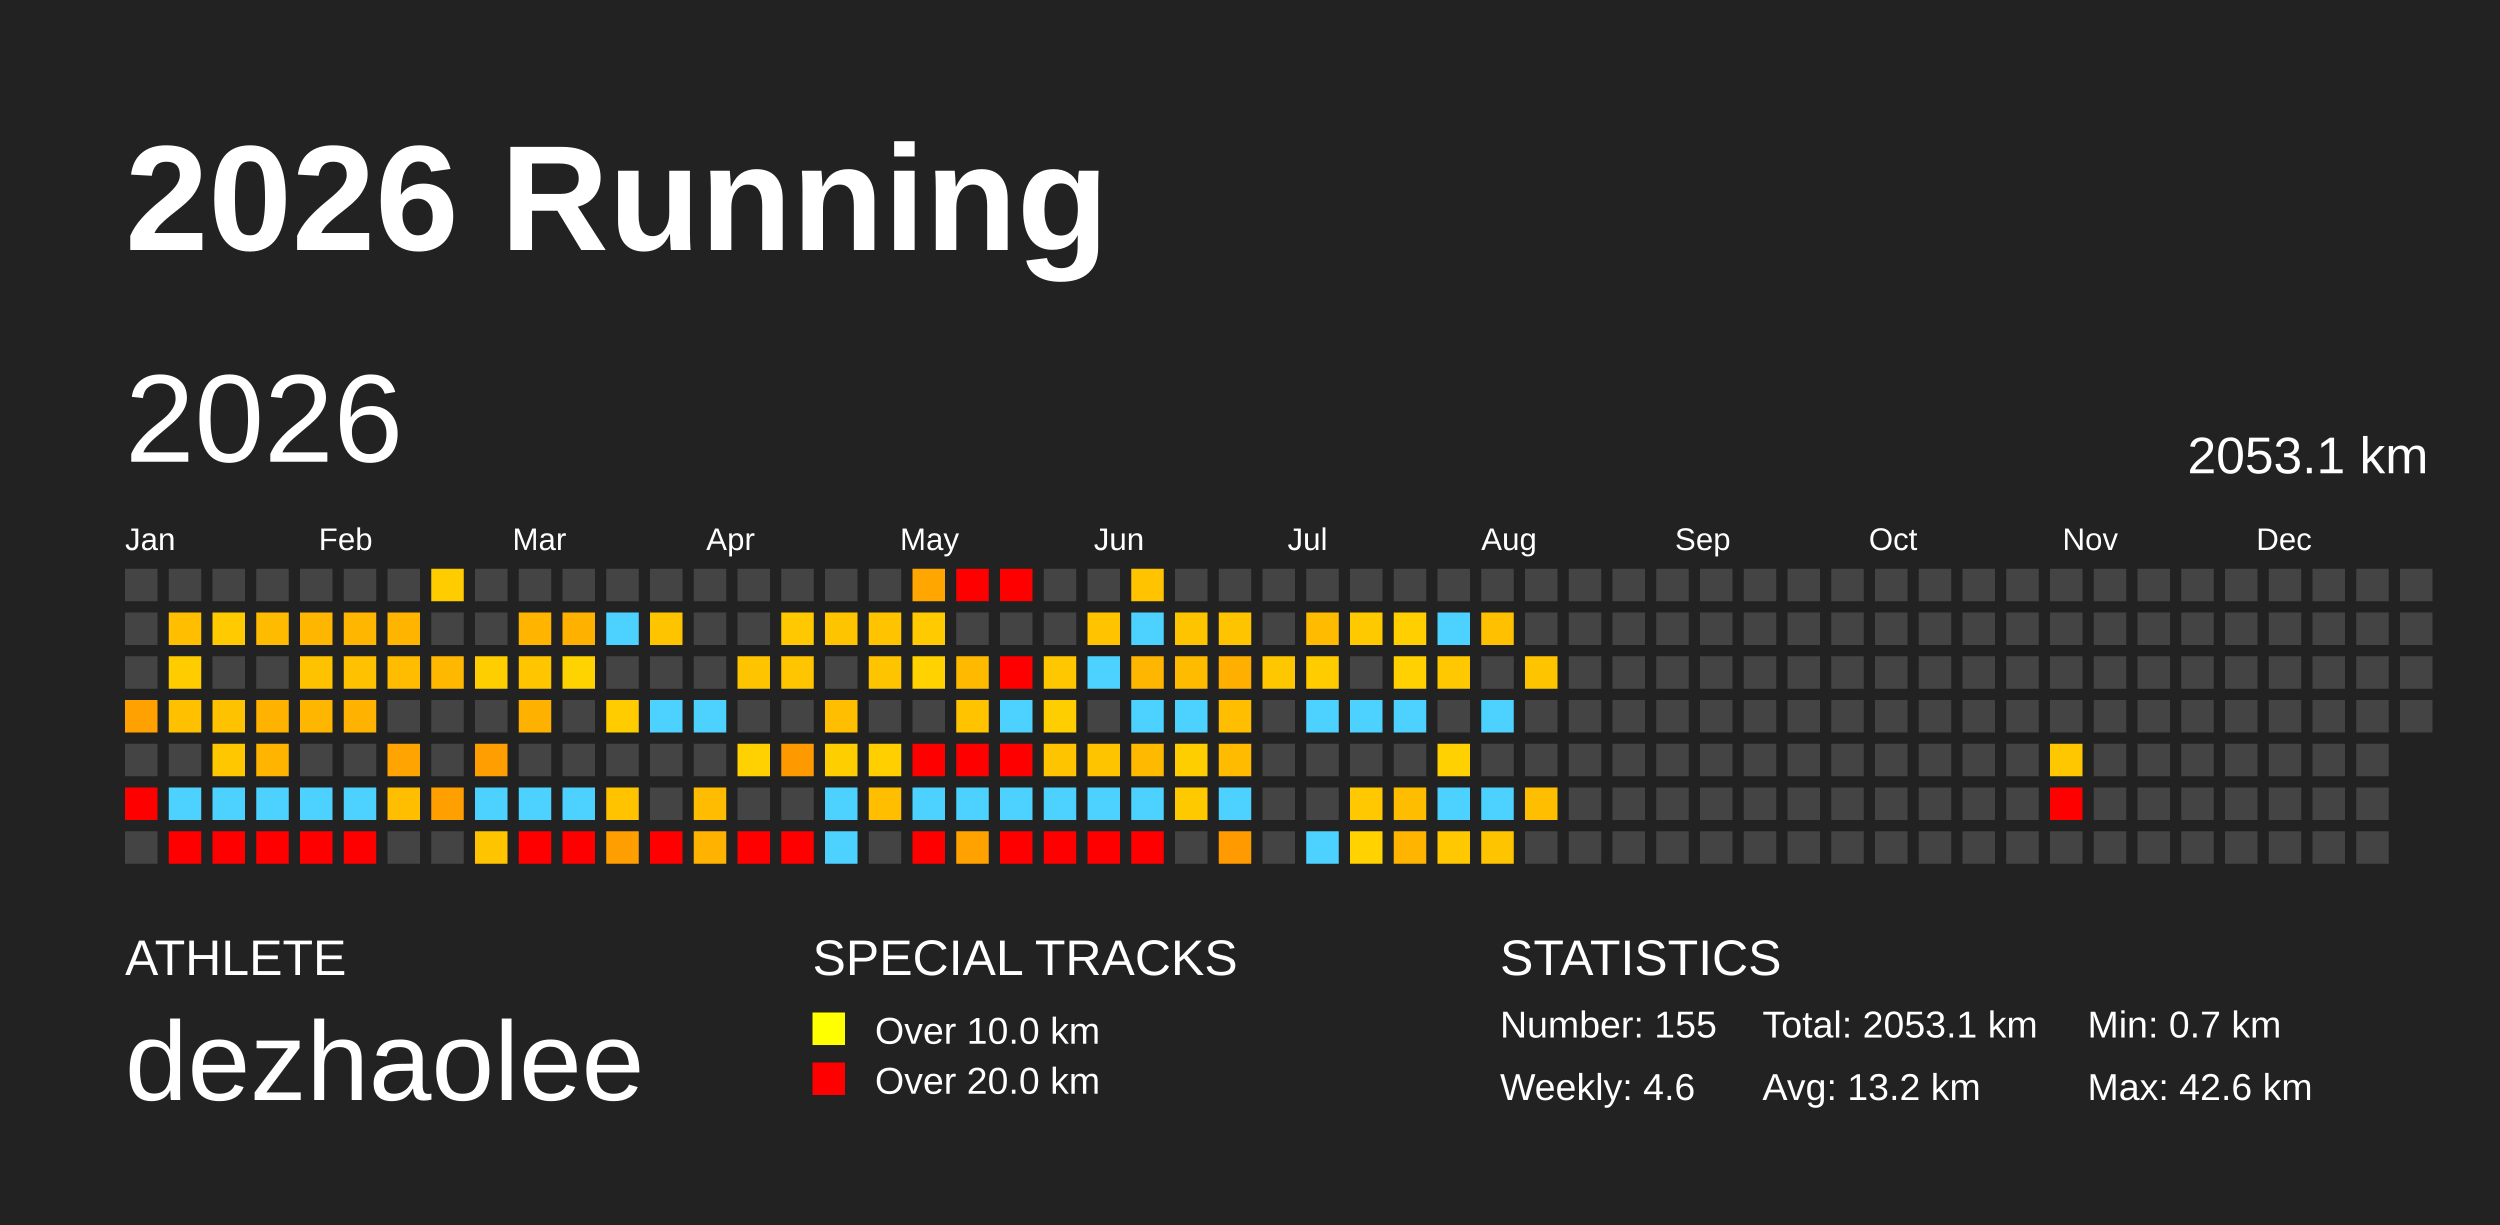
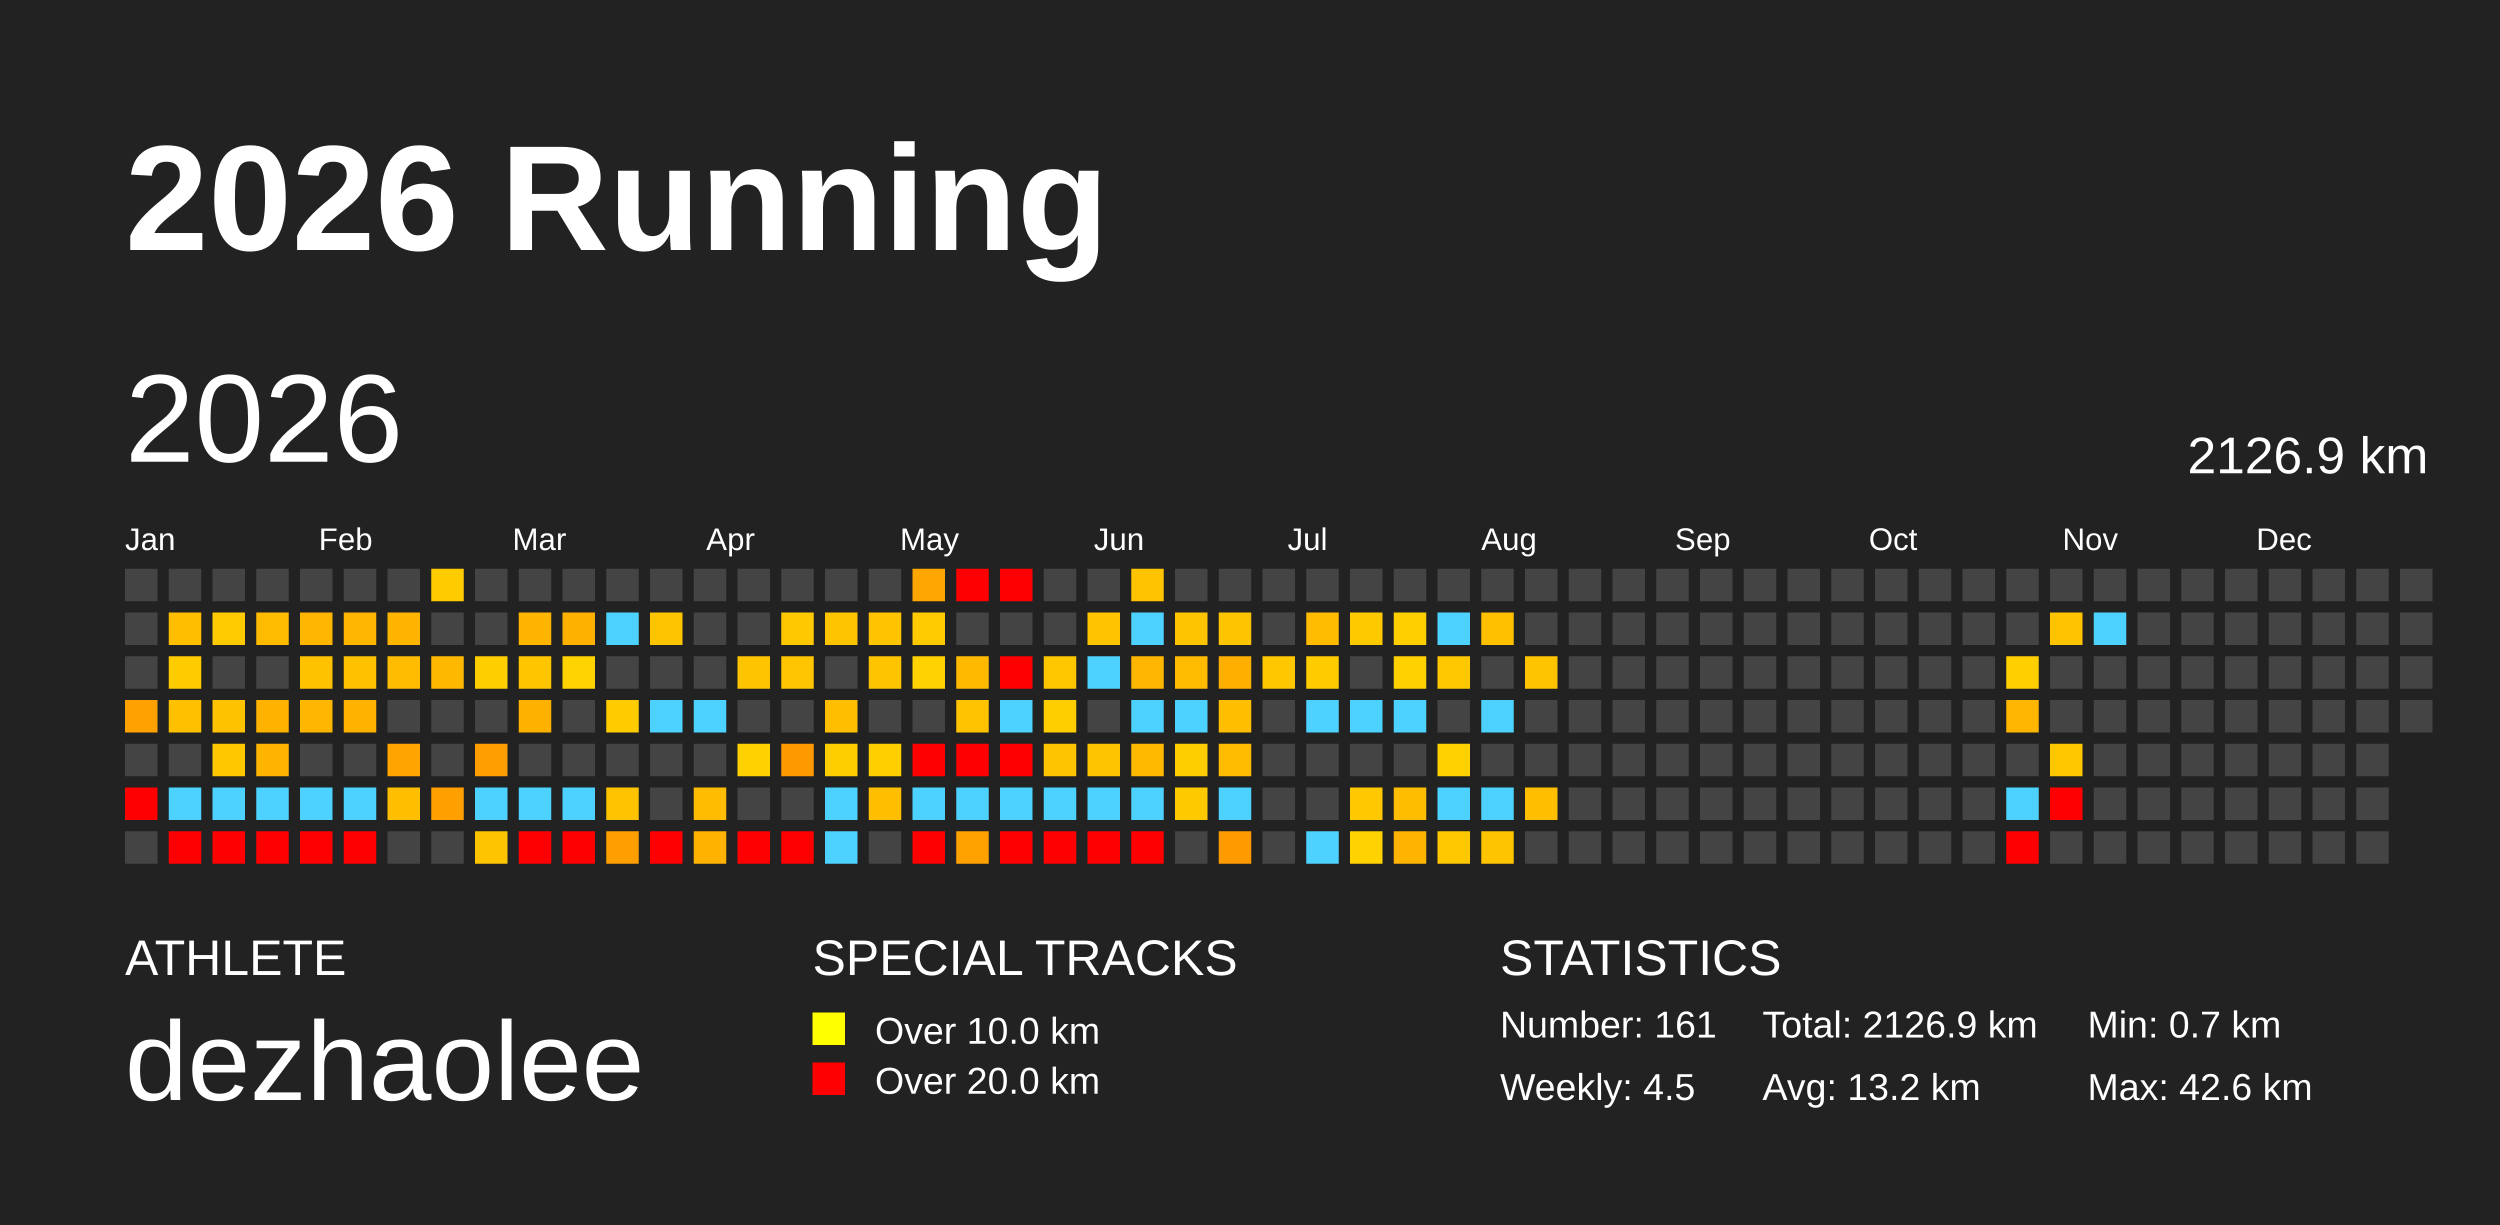
<svg xmlns="http://www.w3.org/2000/svg" baseProfile="full" height="98mm" version="1.1" viewBox="0,0,200,98" width="200mm">
  <defs />
  <rect fill="#222222" height="98" width="200" x="0" y="0" />
  <text fill="#FFFFFF" style="font-size:12px; font-family:Arial; font-weight:bold;" x="10" y="20">2026 Running</text>
  <text fill="#FFFFFF" style="font-size:4px; font-family:Arial" x="10" y="78">ATHLETE</text>
  <text fill="#FFFFFF" style="font-size:9px; font-family:Arial" x="10" y="88">dezhaolee</text>
  <text fill="#FFFFFF" style="font-size:4px; font-family:Arial" x="65" y="78">SPECIAL TRACKS</text>
  <rect fill="yellow" height="2.6" width="2.6" x="65" y="81" />
  <text fill="#FFFFFF" style="font-size:3px; font-family:Arial" x="70" y="83.5">Over 10.0 km</text>
  <rect fill="red" height="2.6" width="2.6" x="65" y="85" />
  <text fill="#FFFFFF" style="font-size:3px; font-family:Arial" x="70" y="87.5">Over 20.0 km</text>
  <text fill="#FFFFFF" style="font-size:4px; font-family:Arial" x="120" y="78">STATISTICS</text>
-   <text fill="#FFFFFF" style="font-size:3px; font-family:Arial" x="120" y="83">Number: 155</text>
-   <text fill="#FFFFFF" style="font-size:3px; font-family:Arial" x="120" y="88">Weekly: 4.6</text>
-   <text fill="#FFFFFF" style="font-size:3px; font-family:Arial" x="141" y="83">Total: 2053.1 km</text>
+   <text fill="#FFFFFF" style="font-size:3px; font-family:Arial" x="120" y="83">Number: 161</text>
+   <text fill="#FFFFFF" style="font-size:3px; font-family:Arial" x="120" y="88">Weekly: 4.5</text>
+   <text fill="#FFFFFF" style="font-size:3px; font-family:Arial" x="141" y="83">Total: 2126.9 km</text>
  <text fill="#FFFFFF" style="font-size:3px; font-family:Arial" x="141" y="88">Avg: 13.2 km</text>
  <text fill="#FFFFFF" style="font-size:3px; font-family:Arial" x="167" y="83">Min: 0.7 km</text>
  <text fill="#FFFFFF" style="font-size:3px; font-family:Arial" x="167" y="88">Max: 42.6 km</text>
  <text dominant-baseline="hanging" fill="#FFFFFF" style="font-size:10.0px; font-family:Arial;" x="10" y="30">2026</text>
-   <text dominant-baseline="hanging" fill="#FFFFFF" style="font-size:4.125px; font-family:Arial;" x="175" y="35">2053.1 km</text>
+   <text dominant-baseline="hanging" fill="#FFFFFF" style="font-size:4.125px; font-family:Arial;" x="175" y="35">2126.9 km</text>
  <text fill="#FFFFFF" style="font-size:2.5px; font-family:Arial" x="10.0" y="44">Jan</text>
  <text fill="#FFFFFF" style="font-size:2.5px; font-family:Arial" x="25.5" y="44">Feb</text>
  <text fill="#FFFFFF" style="font-size:2.5px; font-family:Arial" x="41.0" y="44">Mar</text>
  <text fill="#FFFFFF" style="font-size:2.5px; font-family:Arial" x="56.5" y="44">Apr</text>
  <text fill="#FFFFFF" style="font-size:2.5px; font-family:Arial" x="72.0" y="44">May</text>
  <text fill="#FFFFFF" style="font-size:2.5px; font-family:Arial" x="87.5" y="44">Jun</text>
  <text fill="#FFFFFF" style="font-size:2.5px; font-family:Arial" x="103.0" y="44">Jul</text>
  <text fill="#FFFFFF" style="font-size:2.5px; font-family:Arial" x="118.5" y="44">Aug</text>
  <text fill="#FFFFFF" style="font-size:2.5px; font-family:Arial" x="134.0" y="44">Sep</text>
  <text fill="#FFFFFF" style="font-size:2.5px; font-family:Arial" x="149.5" y="44">Oct</text>
  <text fill="#FFFFFF" style="font-size:2.5px; font-family:Arial" x="165.0" y="44">Nov</text>
  <text fill="#FFFFFF" style="font-size:2.5px; font-family:Arial" x="180.5" y="44">Dec</text>
  <rect fill="#444444" height="2.6" width="2.6" x="10.0" y="45.5" />
  <rect fill="#444444" height="2.6" width="2.6" x="10.0" y="49.0" />
  <rect fill="#444444" height="2.6" width="2.6" x="10.0" y="52.5" />
  <rect fill="#ffa100" height="2.6" width="2.6" x="10.0" y="56.0" />
  <rect fill="#444444" height="2.6" width="2.6" x="10.0" y="59.5" />
  <rect fill="red" height="2.6" width="2.6" x="10.0" y="63.0" />
  <rect fill="#444444" height="2.6" width="2.6" x="10.0" y="66.5" />
  <rect fill="#444444" height="2.6" width="2.6" x="13.5" y="45.5" />
  <rect fill="#ffbe00" height="2.6" width="2.6" x="13.5" y="49.0" />
  <rect fill="#ffcc00" height="2.6" width="2.6" x="13.5" y="52.5" />
  <rect fill="#ffc000" height="2.6" width="2.6" x="13.5" y="56.0" />
  <rect fill="#444444" height="2.6" width="2.6" x="13.5" y="59.5" />
  <rect fill="#4dd2ff" height="2.6" width="2.6" x="13.5" y="63.0" />
  <rect fill="red" height="2.6" width="2.6" x="13.5" y="66.5" />
  <rect fill="#444444" height="2.6" width="2.6" x="17.0" y="45.5" />
  <rect fill="#ffcb00" height="2.6" width="2.6" x="17.0" y="49.0" />
  <rect fill="#444444" height="2.6" width="2.6" x="17.0" y="52.5" />
  <rect fill="#ffc200" height="2.6" width="2.6" x="17.0" y="56.0" />
  <rect fill="#ffc700" height="2.6" width="2.6" x="17.0" y="59.5" />
  <rect fill="#4dd2ff" height="2.6" width="2.6" x="17.0" y="63.0" />
  <rect fill="red" height="2.6" width="2.6" x="17.0" y="66.5" />
  <rect fill="#444444" height="2.6" width="2.6" x="20.5" y="45.5" />
  <rect fill="#ffbb00" height="2.6" width="2.6" x="20.5" y="49.0" />
  <rect fill="#444444" height="2.6" width="2.6" x="20.5" y="52.5" />
  <rect fill="#ffb200" height="2.6" width="2.6" x="20.5" y="56.0" />
  <rect fill="#ffb500" height="2.6" width="2.6" x="20.5" y="59.5" />
  <rect fill="#4dd2ff" height="2.6" width="2.6" x="20.5" y="63.0" />
  <rect fill="red" height="2.6" width="2.6" x="20.5" y="66.5" />
  <rect fill="#444444" height="2.6" width="2.6" x="24.0" y="45.5" />
  <rect fill="#ffb600" height="2.6" width="2.6" x="24.0" y="49.0" />
  <rect fill="#ffc200" height="2.6" width="2.6" x="24.0" y="52.5" />
  <rect fill="#ffb600" height="2.6" width="2.6" x="24.0" y="56.0" />
  <rect fill="#444444" height="2.6" width="2.6" x="24.0" y="59.5" />
  <rect fill="#4dd2ff" height="2.6" width="2.6" x="24.0" y="63.0" />
  <rect fill="red" height="2.6" width="2.6" x="24.0" y="66.5" />
  <rect fill="#444444" height="2.6" width="2.6" x="27.5" y="45.5" />
  <rect fill="#ffb600" height="2.6" width="2.6" x="27.5" y="49.0" />
  <rect fill="#ffc100" height="2.6" width="2.6" x="27.5" y="52.5" />
  <rect fill="#ffb200" height="2.6" width="2.6" x="27.5" y="56.0" />
  <rect fill="#444444" height="2.6" width="2.6" x="27.5" y="59.5" />
  <rect fill="#4dd2ff" height="2.6" width="2.6" x="27.5" y="63.0" />
  <rect fill="red" height="2.6" width="2.6" x="27.5" y="66.5" />
  <rect fill="#444444" height="2.6" width="2.6" x="31.0" y="45.5" />
  <rect fill="#ffb500" height="2.6" width="2.6" x="31.0" y="49.0" />
  <rect fill="#ffbc00" height="2.6" width="2.6" x="31.0" y="52.5" />
  <rect fill="#444444" height="2.6" width="2.6" x="31.0" y="56.0" />
  <rect fill="#ffa400" height="2.6" width="2.6" x="31.0" y="59.5" />
  <rect fill="#ffbe00" height="2.6" width="2.6" x="31.0" y="63.0" />
  <rect fill="#444444" height="2.6" width="2.6" x="31.0" y="66.5" />
  <rect fill="#ffcc00" height="2.6" width="2.6" x="34.5" y="45.5" />
  <rect fill="#444444" height="2.6" width="2.6" x="34.5" y="49.0" />
  <rect fill="#ffb800" height="2.6" width="2.6" x="34.5" y="52.5" />
  <rect fill="#444444" height="2.6" width="2.6" x="34.5" y="56.0" />
  <rect fill="#444444" height="2.6" width="2.6" x="34.5" y="59.5" />
  <rect fill="#ff9f00" height="2.6" width="2.6" x="34.5" y="63.0" />
  <rect fill="#444444" height="2.6" width="2.6" x="34.5" y="66.5" />
  <rect fill="#444444" height="2.6" width="2.6" x="38.0" y="45.5" />
  <rect fill="#444444" height="2.6" width="2.6" x="38.0" y="49.0" />
  <rect fill="#ffce00" height="2.6" width="2.6" x="38.0" y="52.5" />
  <rect fill="#444444" height="2.6" width="2.6" x="38.0" y="56.0" />
  <rect fill="#ff9e00" height="2.6" width="2.6" x="38.0" y="59.5" />
  <rect fill="#4dd2ff" height="2.6" width="2.6" x="38.0" y="63.0" />
  <rect fill="#ffc400" height="2.6" width="2.6" x="38.0" y="66.5" />
  <rect fill="#444444" height="2.6" width="2.6" x="41.5" y="45.5" />
  <rect fill="#ffb500" height="2.6" width="2.6" x="41.5" y="49.0" />
  <rect fill="#ffc600" height="2.6" width="2.6" x="41.5" y="52.5" />
  <rect fill="#ffb100" height="2.6" width="2.6" x="41.5" y="56.0" />
  <rect fill="#444444" height="2.6" width="2.6" x="41.5" y="59.5" />
  <rect fill="#4dd2ff" height="2.6" width="2.6" x="41.5" y="63.0" />
  <rect fill="red" height="2.6" width="2.6" x="41.5" y="66.5" />
  <rect fill="#444444" height="2.6" width="2.6" x="45.0" y="45.5" />
  <rect fill="#ffb100" height="2.6" width="2.6" x="45.0" y="49.0" />
  <rect fill="#ffd300" height="2.6" width="2.6" x="45.0" y="52.5" />
  <rect fill="#444444" height="2.6" width="2.6" x="45.0" y="56.0" />
  <rect fill="#444444" height="2.6" width="2.6" x="45.0" y="59.5" />
  <rect fill="#4dd2ff" height="2.6" width="2.6" x="45.0" y="63.0" />
  <rect fill="red" height="2.6" width="2.6" x="45.0" y="66.5" />
  <rect fill="#444444" height="2.6" width="2.6" x="48.5" y="45.5" />
  <rect fill="#4dd2ff" height="2.6" width="2.6" x="48.5" y="49.0" />
  <rect fill="#444444" height="2.6" width="2.6" x="48.5" y="52.5" />
  <rect fill="#ffcc00" height="2.6" width="2.6" x="48.5" y="56.0" />
  <rect fill="#444444" height="2.6" width="2.6" x="48.5" y="59.5" />
  <rect fill="#ffc300" height="2.6" width="2.6" x="48.5" y="63.0" />
  <rect fill="#ff9e00" height="2.6" width="2.6" x="48.5" y="66.5" />
  <rect fill="#444444" height="2.6" width="2.6" x="52.0" y="45.5" />
  <rect fill="#ffc400" height="2.6" width="2.6" x="52.0" y="49.0" />
  <rect fill="#444444" height="2.6" width="2.6" x="52.0" y="52.5" />
  <rect fill="#4dd2ff" height="2.6" width="2.6" x="52.0" y="56.0" />
  <rect fill="#444444" height="2.6" width="2.6" x="52.0" y="59.5" />
  <rect fill="#444444" height="2.6" width="2.6" x="52.0" y="63.0" />
  <rect fill="red" height="2.6" width="2.6" x="52.0" y="66.5" />
  <rect fill="#444444" height="2.6" width="2.6" x="55.5" y="45.5" />
  <rect fill="#444444" height="2.6" width="2.6" x="55.5" y="49.0" />
  <rect fill="#444444" height="2.6" width="2.6" x="55.5" y="52.5" />
  <rect fill="#4dd2ff" height="2.6" width="2.6" x="55.5" y="56.0" />
  <rect fill="#444444" height="2.6" width="2.6" x="55.5" y="59.5" />
  <rect fill="#ffbc00" height="2.6" width="2.6" x="55.5" y="63.0" />
  <rect fill="#ffb200" height="2.6" width="2.6" x="55.5" y="66.5" />
  <rect fill="#444444" height="2.6" width="2.6" x="59.0" y="45.5" />
  <rect fill="#444444" height="2.6" width="2.6" x="59.0" y="49.0" />
  <rect fill="#ffc400" height="2.6" width="2.6" x="59.0" y="52.5" />
  <rect fill="#444444" height="2.6" width="2.6" x="59.0" y="56.0" />
  <rect fill="#ffd100" height="2.6" width="2.6" x="59.0" y="59.5" />
  <rect fill="#444444" height="2.6" width="2.6" x="59.0" y="63.0" />
  <rect fill="red" height="2.6" width="2.6" x="59.0" y="66.5" />
  <rect fill="#444444" height="2.6" width="2.6" x="62.5" y="45.5" />
  <rect fill="#ffc800" height="2.6" width="2.6" x="62.5" y="49.0" />
  <rect fill="#ffc500" height="2.6" width="2.6" x="62.5" y="52.5" />
  <rect fill="#444444" height="2.6" width="2.6" x="62.5" y="56.0" />
  <rect fill="#ff9900" height="2.6" width="2.6" x="62.5" y="59.5" />
  <rect fill="#444444" height="2.6" width="2.6" x="62.5" y="63.0" />
  <rect fill="red" height="2.6" width="2.6" x="62.5" y="66.5" />
  <rect fill="#444444" height="2.6" width="2.6" x="66.0" y="45.5" />
  <rect fill="#ffc400" height="2.6" width="2.6" x="66.0" y="49.0" />
  <rect fill="#444444" height="2.6" width="2.6" x="66.0" y="52.5" />
  <rect fill="#ffbf00" height="2.6" width="2.6" x="66.0" y="56.0" />
  <rect fill="#ffce00" height="2.6" width="2.6" x="66.0" y="59.5" />
  <rect fill="#4dd2ff" height="2.6" width="2.6" x="66.0" y="63.0" />
  <rect fill="#4dd2ff" height="2.6" width="2.6" x="66.0" y="66.5" />
  <rect fill="#444444" height="2.6" width="2.6" x="69.5" y="45.5" />
  <rect fill="#ffc300" height="2.6" width="2.6" x="69.5" y="49.0" />
  <rect fill="#ffc400" height="2.6" width="2.6" x="69.5" y="52.5" />
  <rect fill="#444444" height="2.6" width="2.6" x="69.5" y="56.0" />
  <rect fill="#ffcf00" height="2.6" width="2.6" x="69.5" y="59.5" />
  <rect fill="#ffbf00" height="2.6" width="2.6" x="69.5" y="63.0" />
  <rect fill="#444444" height="2.6" width="2.6" x="69.5" y="66.5" />
  <rect fill="#ffa600" height="2.6" width="2.6" x="73.0" y="45.5" />
  <rect fill="#ffca00" height="2.6" width="2.6" x="73.0" y="49.0" />
  <rect fill="#ffd200" height="2.6" width="2.6" x="73.0" y="52.5" />
  <rect fill="#444444" height="2.6" width="2.6" x="73.0" y="56.0" />
  <rect fill="red" height="2.6" width="2.6" x="73.0" y="59.5" />
  <rect fill="#4dd2ff" height="2.6" width="2.6" x="73.0" y="63.0" />
  <rect fill="red" height="2.6" width="2.6" x="73.0" y="66.5" />
  <rect fill="red" height="2.6" width="2.6" x="76.5" y="45.5" />
  <rect fill="#444444" height="2.6" width="2.6" x="76.5" y="49.0" />
  <rect fill="#ffba00" height="2.6" width="2.6" x="76.5" y="52.5" />
  <rect fill="#ffc300" height="2.6" width="2.6" x="76.5" y="56.0" />
  <rect fill="red" height="2.6" width="2.6" x="76.5" y="59.5" />
  <rect fill="#4dd2ff" height="2.6" width="2.6" x="76.5" y="63.0" />
  <rect fill="#ffa200" height="2.6" width="2.6" x="76.5" y="66.5" />
  <rect fill="red" height="2.6" width="2.6" x="80.0" y="45.5" />
  <rect fill="#444444" height="2.6" width="2.6" x="80.0" y="49.0" />
  <rect fill="red" height="2.6" width="2.6" x="80.0" y="52.5" />
  <rect fill="#4dd2ff" height="2.6" width="2.6" x="80.0" y="56.0" />
  <rect fill="red" height="2.6" width="2.6" x="80.0" y="59.5" />
  <rect fill="#4dd2ff" height="2.6" width="2.6" x="80.0" y="63.0" />
  <rect fill="red" height="2.6" width="2.6" x="80.0" y="66.5" />
  <rect fill="#444444" height="2.6" width="2.6" x="83.5" y="45.5" />
  <rect fill="#444444" height="2.6" width="2.6" x="83.5" y="49.0" />
  <rect fill="#ffc700" height="2.6" width="2.6" x="83.5" y="52.5" />
  <rect fill="#ffce00" height="2.6" width="2.6" x="83.5" y="56.0" />
  <rect fill="#ffc400" height="2.6" width="2.6" x="83.5" y="59.5" />
  <rect fill="#4dd2ff" height="2.6" width="2.6" x="83.5" y="63.0" />
  <rect fill="red" height="2.6" width="2.6" x="83.5" y="66.5" />
  <rect fill="#444444" height="2.6" width="2.6" x="87.0" y="45.5" />
  <rect fill="#ffc300" height="2.6" width="2.6" x="87.0" y="49.0" />
  <rect fill="#4dd2ff" height="2.6" width="2.6" x="87.0" y="52.5" />
  <rect fill="#444444" height="2.6" width="2.6" x="87.0" y="56.0" />
  <rect fill="#ffc400" height="2.6" width="2.6" x="87.0" y="59.5" />
  <rect fill="#4dd2ff" height="2.6" width="2.6" x="87.0" y="63.0" />
  <rect fill="red" height="2.6" width="2.6" x="87.0" y="66.5" />
  <rect fill="#ffc300" height="2.6" width="2.6" x="90.5" y="45.5" />
  <rect fill="#4dd2ff" height="2.6" width="2.6" x="90.5" y="49.0" />
  <rect fill="#ffb600" height="2.6" width="2.6" x="90.5" y="52.5" />
  <rect fill="#4dd2ff" height="2.6" width="2.6" x="90.5" y="56.0" />
  <rect fill="#ffba00" height="2.6" width="2.6" x="90.5" y="59.5" />
  <rect fill="#4dd2ff" height="2.6" width="2.6" x="90.5" y="63.0" />
  <rect fill="red" height="2.6" width="2.6" x="90.5" y="66.5" />
  <rect fill="#444444" height="2.6" width="2.6" x="94.0" y="45.5" />
  <rect fill="#ffc400" height="2.6" width="2.6" x="94.0" y="49.0" />
  <rect fill="#ffbb00" height="2.6" width="2.6" x="94.0" y="52.5" />
  <rect fill="#4dd2ff" height="2.6" width="2.6" x="94.0" y="56.0" />
  <rect fill="#ffce00" height="2.6" width="2.6" x="94.0" y="59.5" />
  <rect fill="#ffc900" height="2.6" width="2.6" x="94.0" y="63.0" />
  <rect fill="#444444" height="2.6" width="2.6" x="94.0" y="66.5" />
  <rect fill="#444444" height="2.6" width="2.6" x="97.5" y="45.5" />
  <rect fill="#ffc400" height="2.6" width="2.6" x="97.5" y="49.0" />
  <rect fill="#ffaf00" height="2.6" width="2.6" x="97.5" y="52.5" />
  <rect fill="#ffbe00" height="2.6" width="2.6" x="97.5" y="56.0" />
  <rect fill="#ffbb00" height="2.6" width="2.6" x="97.5" y="59.5" />
  <rect fill="#4dd2ff" height="2.6" width="2.6" x="97.5" y="63.0" />
  <rect fill="#ff9b00" height="2.6" width="2.6" x="97.5" y="66.5" />
  <rect fill="#444444" height="2.6" width="2.6" x="101.0" y="45.5" />
  <rect fill="#444444" height="2.6" width="2.6" x="101.0" y="49.0" />
  <rect fill="#ffc700" height="2.6" width="2.6" x="101.0" y="52.5" />
  <rect fill="#444444" height="2.6" width="2.6" x="101.0" y="56.0" />
  <rect fill="#444444" height="2.6" width="2.6" x="101.0" y="59.5" />
  <rect fill="#444444" height="2.6" width="2.6" x="101.0" y="63.0" />
  <rect fill="#444444" height="2.6" width="2.6" x="101.0" y="66.5" />
  <rect fill="#444444" height="2.6" width="2.6" x="104.5" y="45.5" />
  <rect fill="#ffbb00" height="2.6" width="2.6" x="104.5" y="49.0" />
  <rect fill="#ffcc00" height="2.6" width="2.6" x="104.5" y="52.5" />
  <rect fill="#4dd2ff" height="2.6" width="2.6" x="104.5" y="56.0" />
  <rect fill="#444444" height="2.6" width="2.6" x="104.5" y="59.5" />
  <rect fill="#444444" height="2.6" width="2.6" x="104.5" y="63.0" />
  <rect fill="#4dd2ff" height="2.6" width="2.6" x="104.5" y="66.5" />
  <rect fill="#444444" height="2.6" width="2.6" x="108.0" y="45.5" />
  <rect fill="#ffc900" height="2.6" width="2.6" x="108.0" y="49.0" />
  <rect fill="#444444" height="2.6" width="2.6" x="108.0" y="52.5" />
  <rect fill="#4dd2ff" height="2.6" width="2.6" x="108.0" y="56.0" />
  <rect fill="#444444" height="2.6" width="2.6" x="108.0" y="59.5" />
  <rect fill="#ffc800" height="2.6" width="2.6" x="108.0" y="63.0" />
  <rect fill="#ffd200" height="2.6" width="2.6" x="108.0" y="66.5" />
  <rect fill="#444444" height="2.6" width="2.6" x="111.5" y="45.5" />
  <rect fill="#ffcf00" height="2.6" width="2.6" x="111.5" y="49.0" />
  <rect fill="#ffd100" height="2.6" width="2.6" x="111.5" y="52.5" />
  <rect fill="#4dd2ff" height="2.6" width="2.6" x="111.5" y="56.0" />
  <rect fill="#444444" height="2.6" width="2.6" x="111.5" y="59.5" />
  <rect fill="#ffbd00" height="2.6" width="2.6" x="111.5" y="63.0" />
  <rect fill="#ffb400" height="2.6" width="2.6" x="111.5" y="66.5" />
  <rect fill="#444444" height="2.6" width="2.6" x="115.0" y="45.5" />
  <rect fill="#4dd2ff" height="2.6" width="2.6" x="115.0" y="49.0" />
  <rect fill="#ffc800" height="2.6" width="2.6" x="115.0" y="52.5" />
  <rect fill="#444444" height="2.6" width="2.6" x="115.0" y="56.0" />
  <rect fill="#ffd100" height="2.6" width="2.6" x="115.0" y="59.5" />
  <rect fill="#4dd2ff" height="2.6" width="2.6" x="115.0" y="63.0" />
  <rect fill="#ffc800" height="2.6" width="2.6" x="115.0" y="66.5" />
  <rect fill="#444444" height="2.6" width="2.6" x="118.5" y="45.5" />
  <rect fill="#ffc000" height="2.6" width="2.6" x="118.5" y="49.0" />
  <rect fill="#444444" height="2.6" width="2.6" x="118.5" y="52.5" />
  <rect fill="#4dd2ff" height="2.6" width="2.6" x="118.5" y="56.0" />
  <rect fill="#444444" height="2.6" width="2.6" x="118.5" y="59.5" />
  <rect fill="#4dd2ff" height="2.6" width="2.6" x="118.5" y="63.0" />
  <rect fill="#ffc400" height="2.6" width="2.6" x="118.5" y="66.5" />
  <rect fill="#444444" height="2.6" width="2.6" x="122.0" y="45.5" />
  <rect fill="#444444" height="2.6" width="2.6" x="122.0" y="49.0" />
  <rect fill="#ffc400" height="2.6" width="2.6" x="122.0" y="52.5" />
  <rect fill="#444444" height="2.6" width="2.6" x="122.0" y="56.0" />
  <rect fill="#444444" height="2.6" width="2.6" x="122.0" y="59.5" />
  <rect fill="#ffbe00" height="2.6" width="2.6" x="122.0" y="63.0" />
  <rect fill="#444444" height="2.6" width="2.6" x="122.0" y="66.5" />
  <rect fill="#444444" height="2.6" width="2.6" x="125.5" y="45.5" />
  <rect fill="#444444" height="2.6" width="2.6" x="125.5" y="49.0" />
  <rect fill="#444444" height="2.6" width="2.6" x="125.5" y="52.5" />
  <rect fill="#444444" height="2.6" width="2.6" x="125.5" y="56.0" />
  <rect fill="#444444" height="2.6" width="2.6" x="125.5" y="59.5" />
  <rect fill="#444444" height="2.6" width="2.6" x="125.5" y="63.0" />
  <rect fill="#444444" height="2.6" width="2.6" x="125.5" y="66.5" />
  <rect fill="#444444" height="2.6" width="2.6" x="129.0" y="45.5" />
  <rect fill="#444444" height="2.6" width="2.6" x="129.0" y="49.0" />
  <rect fill="#444444" height="2.6" width="2.6" x="129.0" y="52.5" />
  <rect fill="#444444" height="2.6" width="2.6" x="129.0" y="56.0" />
  <rect fill="#444444" height="2.6" width="2.6" x="129.0" y="59.5" />
  <rect fill="#444444" height="2.6" width="2.6" x="129.0" y="63.0" />
  <rect fill="#444444" height="2.6" width="2.6" x="129.0" y="66.5" />
  <rect fill="#444444" height="2.6" width="2.6" x="132.5" y="45.5" />
  <rect fill="#444444" height="2.6" width="2.6" x="132.5" y="49.0" />
  <rect fill="#444444" height="2.6" width="2.6" x="132.5" y="52.5" />
  <rect fill="#444444" height="2.6" width="2.6" x="132.5" y="56.0" />
  <rect fill="#444444" height="2.6" width="2.6" x="132.5" y="59.5" />
  <rect fill="#444444" height="2.6" width="2.6" x="132.5" y="63.0" />
  <rect fill="#444444" height="2.6" width="2.6" x="132.5" y="66.5" />
  <rect fill="#444444" height="2.6" width="2.6" x="136.0" y="45.5" />
  <rect fill="#444444" height="2.6" width="2.6" x="136.0" y="49.0" />
  <rect fill="#444444" height="2.6" width="2.6" x="136.0" y="52.5" />
  <rect fill="#444444" height="2.6" width="2.6" x="136.0" y="56.0" />
  <rect fill="#444444" height="2.6" width="2.6" x="136.0" y="59.5" />
  <rect fill="#444444" height="2.6" width="2.6" x="136.0" y="63.0" />
  <rect fill="#444444" height="2.6" width="2.6" x="136.0" y="66.5" />
  <rect fill="#444444" height="2.6" width="2.6" x="139.5" y="45.5" />
  <rect fill="#444444" height="2.6" width="2.6" x="139.5" y="49.0" />
  <rect fill="#444444" height="2.6" width="2.6" x="139.5" y="52.5" />
  <rect fill="#444444" height="2.6" width="2.6" x="139.5" y="56.0" />
  <rect fill="#444444" height="2.6" width="2.6" x="139.5" y="59.5" />
  <rect fill="#444444" height="2.6" width="2.6" x="139.5" y="63.0" />
  <rect fill="#444444" height="2.6" width="2.6" x="139.5" y="66.5" />
  <rect fill="#444444" height="2.6" width="2.6" x="143.0" y="45.5" />
  <rect fill="#444444" height="2.6" width="2.6" x="143.0" y="49.0" />
  <rect fill="#444444" height="2.6" width="2.6" x="143.0" y="52.5" />
  <rect fill="#444444" height="2.6" width="2.6" x="143.0" y="56.0" />
  <rect fill="#444444" height="2.6" width="2.6" x="143.0" y="59.5" />
  <rect fill="#444444" height="2.6" width="2.6" x="143.0" y="63.0" />
  <rect fill="#444444" height="2.6" width="2.6" x="143.0" y="66.5" />
  <rect fill="#444444" height="2.6" width="2.6" x="146.5" y="45.5" />
  <rect fill="#444444" height="2.6" width="2.6" x="146.5" y="49.0" />
  <rect fill="#444444" height="2.6" width="2.6" x="146.5" y="52.5" />
  <rect fill="#444444" height="2.6" width="2.6" x="146.5" y="56.0" />
  <rect fill="#444444" height="2.6" width="2.6" x="146.5" y="59.5" />
  <rect fill="#444444" height="2.6" width="2.6" x="146.5" y="63.0" />
  <rect fill="#444444" height="2.6" width="2.6" x="146.5" y="66.5" />
  <rect fill="#444444" height="2.6" width="2.6" x="150.0" y="45.5" />
  <rect fill="#444444" height="2.6" width="2.6" x="150.0" y="49.0" />
  <rect fill="#444444" height="2.6" width="2.6" x="150.0" y="52.5" />
  <rect fill="#444444" height="2.6" width="2.6" x="150.0" y="56.0" />
  <rect fill="#444444" height="2.6" width="2.6" x="150.0" y="59.5" />
  <rect fill="#444444" height="2.6" width="2.6" x="150.0" y="63.0" />
  <rect fill="#444444" height="2.6" width="2.6" x="150.0" y="66.5" />
  <rect fill="#444444" height="2.6" width="2.6" x="153.5" y="45.5" />
  <rect fill="#444444" height="2.6" width="2.6" x="153.5" y="49.0" />
  <rect fill="#444444" height="2.6" width="2.6" x="153.5" y="52.5" />
  <rect fill="#444444" height="2.6" width="2.6" x="153.5" y="56.0" />
  <rect fill="#444444" height="2.6" width="2.6" x="153.5" y="59.5" />
  <rect fill="#444444" height="2.6" width="2.6" x="153.5" y="63.0" />
  <rect fill="#444444" height="2.6" width="2.6" x="153.5" y="66.5" />
  <rect fill="#444444" height="2.6" width="2.6" x="157.0" y="45.5" />
  <rect fill="#444444" height="2.6" width="2.6" x="157.0" y="49.0" />
  <rect fill="#444444" height="2.6" width="2.6" x="157.0" y="52.5" />
  <rect fill="#444444" height="2.6" width="2.6" x="157.0" y="56.0" />
  <rect fill="#444444" height="2.6" width="2.6" x="157.0" y="59.5" />
  <rect fill="#444444" height="2.6" width="2.6" x="157.0" y="63.0" />
  <rect fill="#444444" height="2.6" width="2.6" x="157.0" y="66.5" />
  <rect fill="#444444" height="2.6" width="2.6" x="160.5" y="45.5" />
  <rect fill="#444444" height="2.6" width="2.6" x="160.5" y="49.0" />
-   <rect fill="#444444" height="2.6" width="2.6" x="160.5" y="52.5" />
-   <rect fill="#444444" height="2.6" width="2.6" x="160.5" y="56.0" />
+   <rect fill="#ffcf00" height="2.6" width="2.6" x="160.5" y="52.5" />
+   <rect fill="#ffb600" height="2.6" width="2.6" x="160.5" y="56.0" />
  <rect fill="#444444" height="2.6" width="2.6" x="160.5" y="59.5" />
-   <rect fill="#444444" height="2.6" width="2.6" x="160.5" y="63.0" />
-   <rect fill="#444444" height="2.6" width="2.6" x="160.5" y="66.5" />
+   <rect fill="#4dd2ff" height="2.6" width="2.6" x="160.5" y="63.0" />
+   <rect fill="red" height="2.6" width="2.6" x="160.5" y="66.5" />
  <rect fill="#444444" height="2.6" width="2.6" x="164.0" y="45.5" />
-   <rect fill="#444444" height="2.6" width="2.6" x="164.0" y="49.0" />
+   <rect fill="#ffc300" height="2.6" width="2.6" x="164.0" y="49.0" />
  <rect fill="#444444" height="2.6" width="2.6" x="164.0" y="52.5" />
  <rect fill="#444444" height="2.6" width="2.6" x="164.0" y="56.0" />
  <rect fill="#ffc700" height="2.6" width="2.6" x="164.0" y="59.5" />
  <rect fill="red" height="2.6" width="2.6" x="164.0" y="63.0" />
  <rect fill="#444444" height="2.6" width="2.6" x="164.0" y="66.5" />
  <rect fill="#444444" height="2.6" width="2.6" x="167.5" y="45.5" />
-   <rect fill="#444444" height="2.6" width="2.6" x="167.5" y="49.0" />
+   <rect fill="#4dd2ff" height="2.6" width="2.6" x="167.5" y="49.0" />
  <rect fill="#444444" height="2.6" width="2.6" x="167.5" y="52.5" />
  <rect fill="#444444" height="2.6" width="2.6" x="167.5" y="56.0" />
  <rect fill="#444444" height="2.6" width="2.6" x="167.5" y="59.5" />
  <rect fill="#444444" height="2.6" width="2.6" x="167.5" y="63.0" />
  <rect fill="#444444" height="2.6" width="2.6" x="167.5" y="66.5" />
  <rect fill="#444444" height="2.6" width="2.6" x="171.0" y="45.5" />
  <rect fill="#444444" height="2.6" width="2.6" x="171.0" y="49.0" />
  <rect fill="#444444" height="2.6" width="2.6" x="171.0" y="52.5" />
  <rect fill="#444444" height="2.6" width="2.6" x="171.0" y="56.0" />
  <rect fill="#444444" height="2.6" width="2.6" x="171.0" y="59.5" />
  <rect fill="#444444" height="2.6" width="2.6" x="171.0" y="63.0" />
  <rect fill="#444444" height="2.6" width="2.6" x="171.0" y="66.5" />
  <rect fill="#444444" height="2.6" width="2.6" x="174.5" y="45.5" />
  <rect fill="#444444" height="2.6" width="2.6" x="174.5" y="49.0" />
  <rect fill="#444444" height="2.6" width="2.6" x="174.5" y="52.5" />
  <rect fill="#444444" height="2.6" width="2.6" x="174.5" y="56.0" />
  <rect fill="#444444" height="2.6" width="2.6" x="174.5" y="59.5" />
  <rect fill="#444444" height="2.6" width="2.6" x="174.5" y="63.0" />
  <rect fill="#444444" height="2.6" width="2.6" x="174.5" y="66.5" />
  <rect fill="#444444" height="2.6" width="2.6" x="178.0" y="45.5" />
  <rect fill="#444444" height="2.6" width="2.6" x="178.0" y="49.0" />
  <rect fill="#444444" height="2.6" width="2.6" x="178.0" y="52.5" />
  <rect fill="#444444" height="2.6" width="2.6" x="178.0" y="56.0" />
  <rect fill="#444444" height="2.6" width="2.6" x="178.0" y="59.5" />
  <rect fill="#444444" height="2.6" width="2.6" x="178.0" y="63.0" />
  <rect fill="#444444" height="2.6" width="2.6" x="178.0" y="66.5" />
  <rect fill="#444444" height="2.6" width="2.6" x="181.5" y="45.5" />
  <rect fill="#444444" height="2.6" width="2.6" x="181.5" y="49.0" />
  <rect fill="#444444" height="2.6" width="2.6" x="181.5" y="52.5" />
  <rect fill="#444444" height="2.6" width="2.6" x="181.5" y="56.0" />
  <rect fill="#444444" height="2.6" width="2.6" x="181.5" y="59.5" />
  <rect fill="#444444" height="2.6" width="2.6" x="181.5" y="63.0" />
  <rect fill="#444444" height="2.6" width="2.6" x="181.5" y="66.5" />
  <rect fill="#444444" height="2.6" width="2.6" x="185.0" y="45.5" />
  <rect fill="#444444" height="2.6" width="2.6" x="185.0" y="49.0" />
  <rect fill="#444444" height="2.6" width="2.6" x="185.0" y="52.5" />
  <rect fill="#444444" height="2.6" width="2.6" x="185.0" y="56.0" />
  <rect fill="#444444" height="2.6" width="2.6" x="185.0" y="59.5" />
  <rect fill="#444444" height="2.6" width="2.6" x="185.0" y="63.0" />
  <rect fill="#444444" height="2.6" width="2.6" x="185.0" y="66.5" />
  <rect fill="#444444" height="2.6" width="2.6" x="188.5" y="45.5" />
  <rect fill="#444444" height="2.6" width="2.6" x="188.5" y="49.0" />
  <rect fill="#444444" height="2.6" width="2.6" x="188.5" y="52.5" />
  <rect fill="#444444" height="2.6" width="2.6" x="188.5" y="56.0" />
  <rect fill="#444444" height="2.6" width="2.6" x="188.5" y="59.5" />
  <rect fill="#444444" height="2.6" width="2.6" x="188.5" y="63.0" />
  <rect fill="#444444" height="2.6" width="2.6" x="188.5" y="66.5" />
  <rect fill="#444444" height="2.6" width="2.6" x="192.0" y="45.5" />
  <rect fill="#444444" height="2.6" width="2.6" x="192.0" y="49.0" />
  <rect fill="#444444" height="2.6" width="2.6" x="192.0" y="52.5" />
  <rect fill="#444444" height="2.6" width="2.6" x="192.0" y="56.0" />
</svg>
